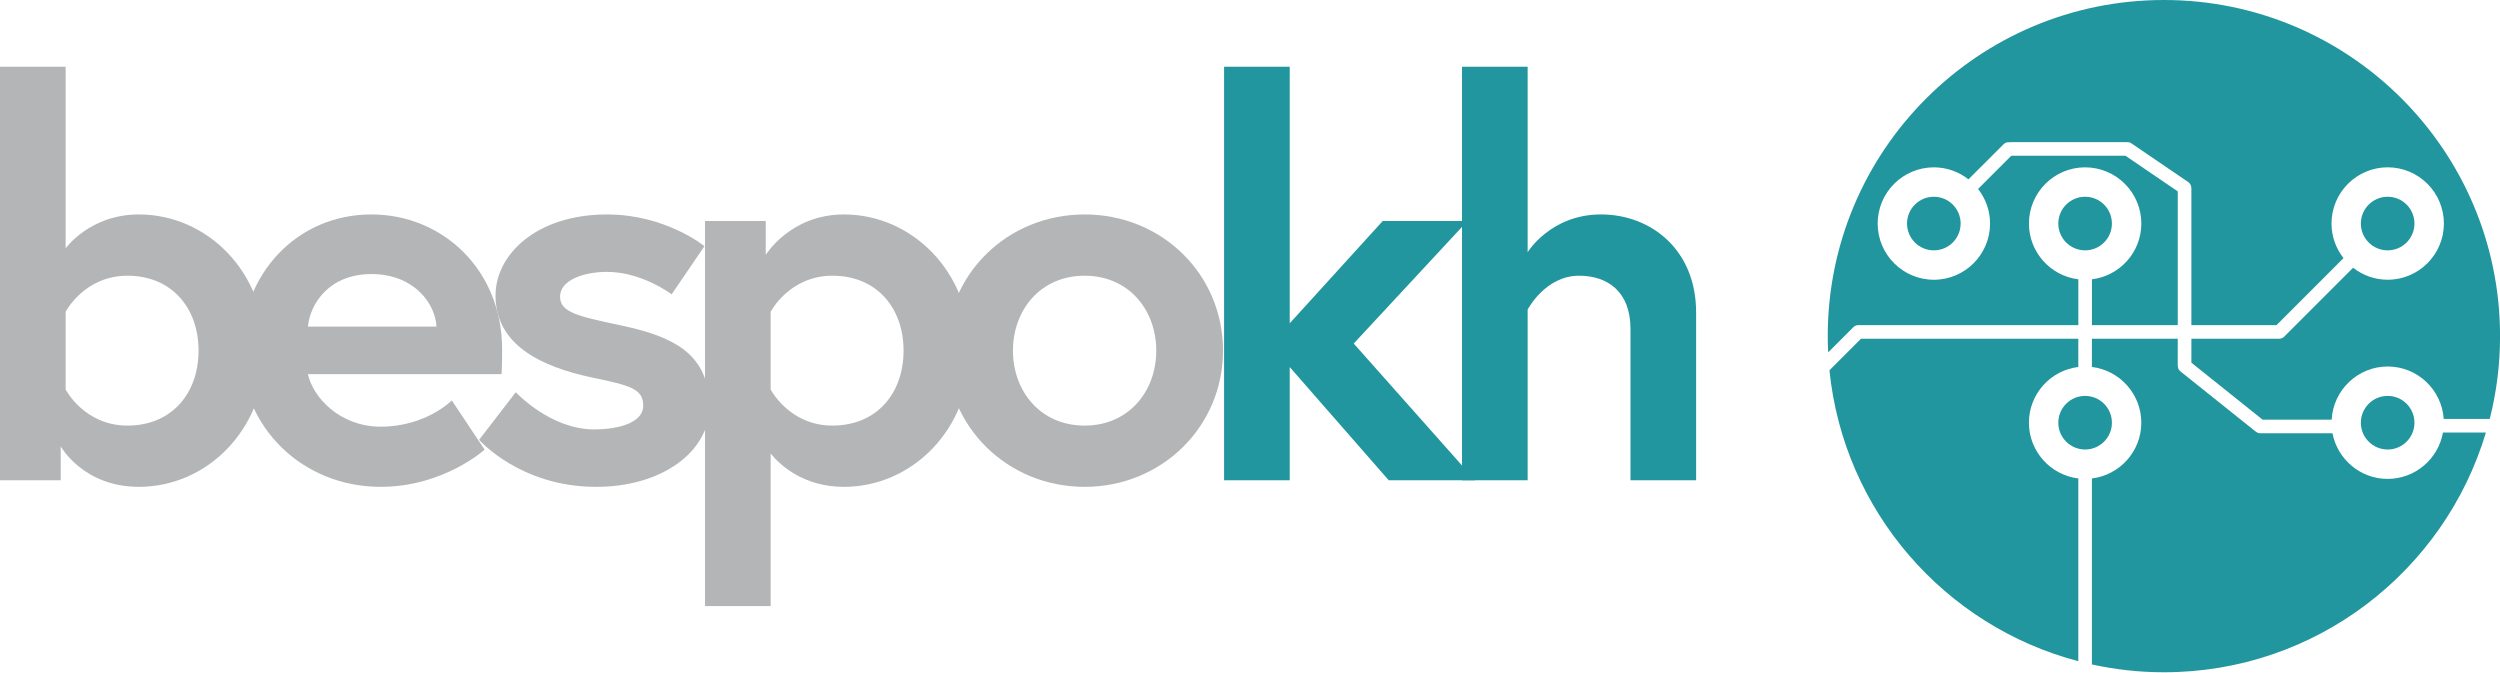
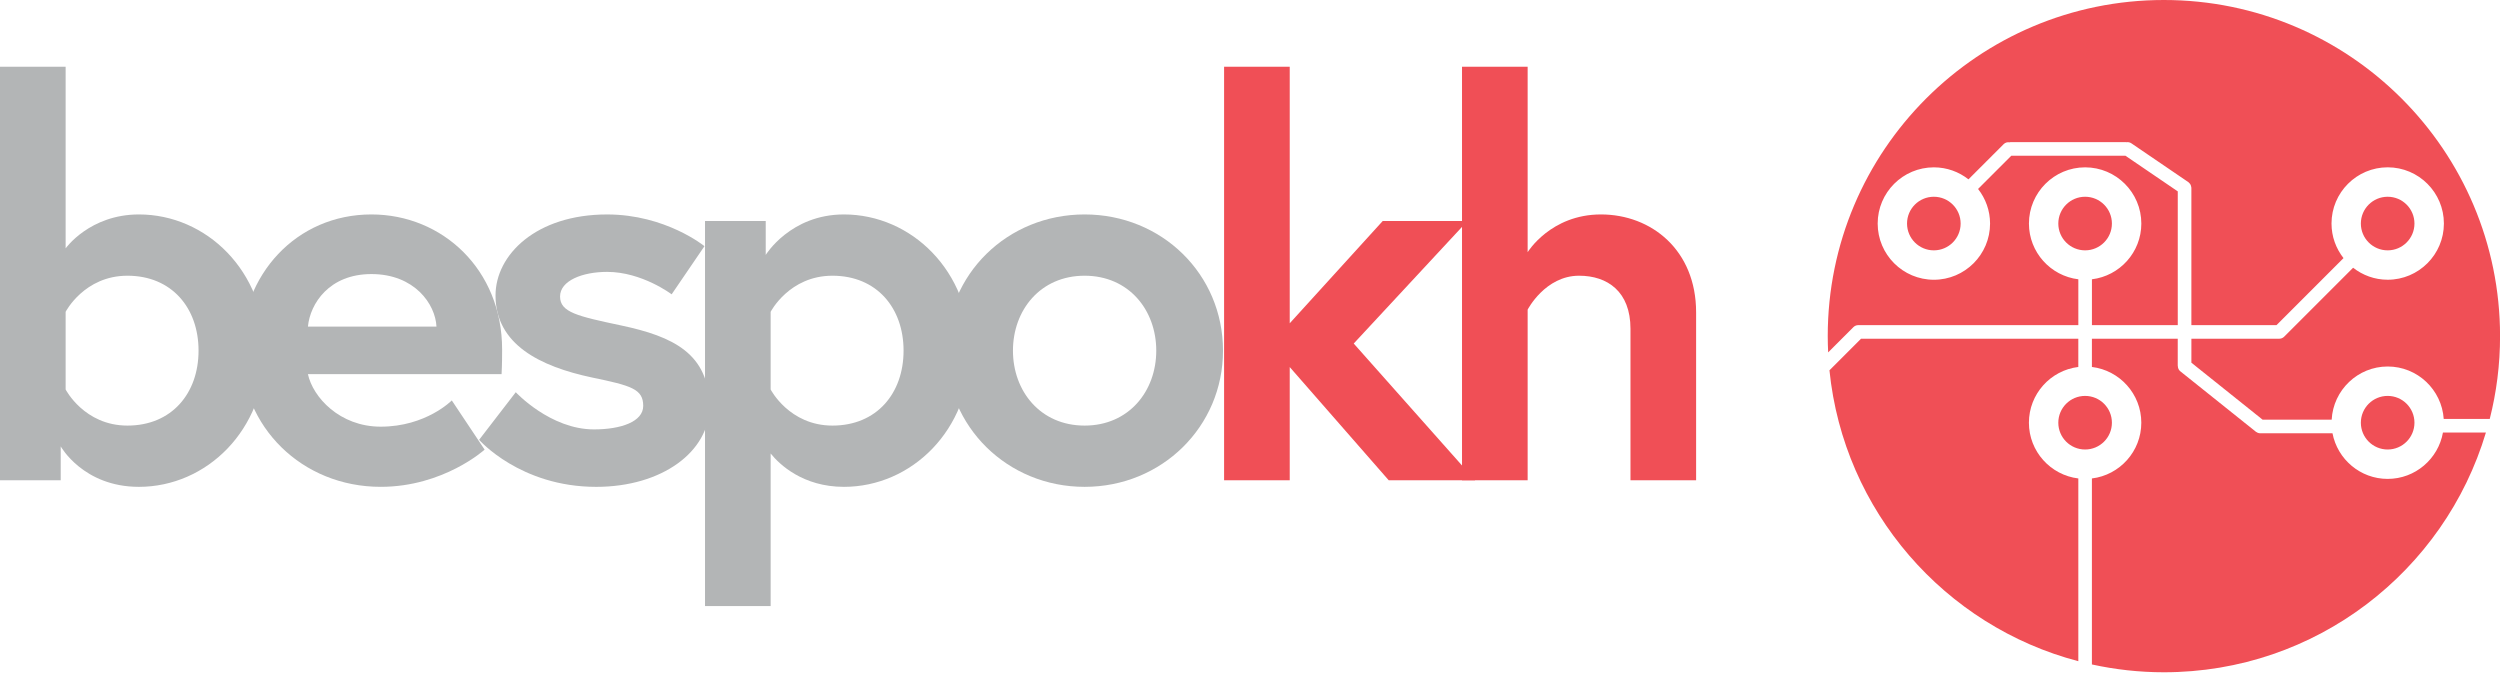
<svg xmlns="http://www.w3.org/2000/svg" version="1.1" x="0px" y="0px" width="210.826px" height="56.693px" viewBox="0 0 210.826 56.693" style="enable-background:new 0 0 210.826 56.693;" xml:space="preserve">
  <style type="text/css">
- 	.st0{fill:#21969E;}
+ 	.st0{fill:#F04F56;}
	.st1{fill:#B3B5B6;}
</style>
  <defs>
</defs>
  <g>
-     <g id="LWPOLYLINE_11_">
+     <g>
+       <g id="LWPOLYLINE_11_">
+         <g>
+           <line class="st0" x1="201.46" y1="18.744" x2="201.352" y2="18.852" />
+           <path class="st0" d="M201.352,19.425c-0.147,0-0.293-0.056-0.405-0.168c-0.224-0.223-0.224-0.586,0-0.81l0.108-0.108      c0.224-0.225,0.586-0.225,0.81,0c0.224,0.223,0.224,0.586,0,0.81l-0.108,0.108C201.646,19.369,201.499,19.425,201.352,19.425z" />
+         </g>
+       </g>
+       <g id="LWPOLYLINE_10_">
+         <g>
+           <path class="st0" d="M201.172,18.671c-0.1,0.1-0.1,0.261,0,0.361s0.261,0.1,0.361,0" />
+           <path class="st0" d="M201.352,19.393c-0.169-0.006-0.281-0.056-0.383-0.159c-0.211-0.211-0.211-0.554,0-0.765      c0.112-0.112,0.293-0.112,0.405,0c0.084,0.085,0.105,0.208,0.063,0.312c0.102-0.061,0.227-0.045,0.32,0.048      c0.112,0.112,0.089,0.293-0.023,0.406C201.633,19.336,201.497,19.393,201.352,19.393z" />
+         </g>
+       </g>
+       <g id="LWPOLYLINE_9_">
+         <g>
+           <path class="st0" d="M201.641,18.924c0.1-0.1,0.1-0.261,0-0.361c-0.1-0.1-0.261-0.1-0.361,0" />
+           <path class="st0" d="M201.641,19.21c-0.073,0-0.147-0.028-0.203-0.084c-0.096-0.097-0.109-0.244-0.04-0.355      c-0.108,0.085-0.246,0.085-0.347-0.016c-0.112-0.112-0.085-0.282,0.027-0.394c0.211-0.211,0.555-0.21,0.766,0      c0.103,0.102,0.159,0.239,0.159,0.384c0,0.145-0.057,0.281-0.159,0.382C201.787,19.182,201.714,19.21,201.641,19.21z" />
+         </g>
+       </g>
+       <g id="LWPOLYLINE_8_">
+         <g>
+           <path class="st0" d="M201.28,18.563c-0.1,0.1-0.1,0.261,0,0.361s0.261,0.1,0.361,0" />
+           <path class="st0" d="M201.46,19.285c-0.139,0-0.278-0.053-0.383-0.158c-0.102-0.101-0.159-0.237-0.159-0.382      c0-0.146,0.056-0.282,0.159-0.384c0.112-0.112,0.293-0.112,0.405,0c0.097,0.097,0.11,0.245,0.04,0.356      c0.108-0.085,0.247-0.086,0.348,0.016c0.112,0.112,0.085,0.282-0.027,0.394C201.738,19.232,201.599,19.285,201.46,19.285z" />
+         </g>
+       </g>
+       <g id="LWPOLYLINE_7_">
+         <g>
+           <path class="st0" d="M201.641,18.924c0.1-0.1,0.1-0.261,0-0.361c-0.1-0.1-0.261-0.1-0.361,0" />
+           <path class="st0" d="M201.641,19.21c-0.073,0-0.147-0.028-0.203-0.084c-0.096-0.097-0.109-0.244-0.04-0.355      c-0.108,0.085-0.246,0.085-0.347-0.016c-0.112-0.112-0.085-0.282,0.027-0.394c0.211-0.211,0.555-0.21,0.766,0      c0.103,0.102,0.159,0.239,0.159,0.384c0,0.145-0.057,0.281-0.159,0.382C201.787,19.182,201.714,19.21,201.641,19.21z" />
+         </g>
+       </g>
+       <g id="LWPOLYLINE_6_">
+         <g>
+           <path class="st0" d="M175.583,35.647c0,0.141,0.114,0.255,0.255,0.255s0.255-0.114,0.255-0.255" />
+           <path class="st0" d="M175.838,36.188c-0.299,0-0.542-0.242-0.542-0.541c0-0.158,0.128-0.286,0.287-0.286      c0.119,0,0.222,0.073,0.265,0.177c0.03-0.116,0.13-0.193,0.261-0.193c0.158,0,0.271,0.144,0.271,0.302      C176.38,35.946,176.137,36.188,175.838,36.188z M175.87,35.647h0.007H175.87z" />
+         </g>
+       </g>
+       <g id="LWPOLYLINE_5_">
+         <g>
+           <path class="st0" d="M176.093,18.852c0-0.141-0.114-0.255-0.255-0.255s-0.255,0.114-0.255,0.255" />
+           <path class="st0" d="M175.568,19.154c-0.158,0-0.271-0.144-0.271-0.302c0-0.299,0.243-0.541,0.542-0.541      c0.299,0,0.542,0.242,0.542,0.541c0,0.158-0.128,0.286-0.287,0.286c-0.119,0-0.222-0.073-0.265-0.177      C175.798,19.077,175.698,19.154,175.568,19.154z" />
+         </g>
+       </g>
+       <g id="LWPOLYLINE_4_">
+         <g>
+           <path class="st0" d="M176.093,35.647c0-0.141-0.114-0.255-0.255-0.255s-0.255,0.114-0.255,0.255" />
+           <path class="st0" d="M175.568,35.949c-0.158,0-0.271-0.144-0.271-0.302c0-0.299,0.243-0.541,0.542-0.541      c0.299,0,0.542,0.242,0.542,0.541c0,0.158-0.128,0.286-0.287,0.286c-0.119,0-0.222-0.073-0.265-0.177      C175.798,35.872,175.698,35.949,175.568,35.949z" />
+         </g>
+       </g>
+       <g id="LWPOLYLINE_3_">
+         <g>
+           <path class="st0" d="M201.097,35.647c0,0.141,0.114,0.255,0.255,0.255s0.255-0.114,0.255-0.255" />
+           <path class="st0" d="M201.352,36.188c-0.299,0-0.542-0.242-0.542-0.541c0-0.158,0.128-0.286,0.287-0.286      c0.119,0,0.222,0.073,0.265,0.177c0.03-0.116,0.13-0.193,0.261-0.193c0.158,0,0.271,0.144,0.271,0.302      C201.894,35.946,201.651,36.188,201.352,36.188z M201.384,35.647h0.007H201.384z" />
+         </g>
+       </g>
+       <g id="LWPOLYLINE_2_">
+         <g>
+           <path class="st0" d="M162.901,18.671c-0.1,0.1-0.1,0.261,0,0.361s0.261,0.1,0.361,0" />
+           <path class="st0" d="M163.081,19.393c-0.139,0-0.278-0.053-0.383-0.158c-0.211-0.211-0.211-0.555,0-0.765      c0.111-0.113,0.293-0.113,0.405-0.001c0.085,0.084,0.106,0.209,0.063,0.313c0.104-0.06,0.229-0.046,0.321,0.048      c0.112,0.112,0.089,0.293-0.023,0.405C163.359,19.34,163.22,19.393,163.081,19.393z" />
+         </g>
+       </g>
+       <g id="LWPOLYLINE_1_">
+         <g>
+           <path class="st0" d="M201.607,35.647c0-0.141-0.114-0.255-0.255-0.255s-0.255,0.114-0.255,0.255" />
+           <path class="st0" d="M201.082,35.949c-0.158,0-0.271-0.144-0.271-0.302c0-0.299,0.243-0.541,0.542-0.541      s0.542,0.242,0.542,0.541c0,0.158-0.128,0.286-0.287,0.286c-0.119,0-0.222-0.073-0.265-0.177      C201.312,35.872,201.212,35.949,201.082,35.949z" />
+         </g>
+       </g>
+       <g id="CIRCLE_5_">
+         <path class="st0" d="M173.578,18.852c0-1.248,1.012-2.26,2.26-2.26c1.248,0,2.26,1.012,2.26,2.26c0,1.248-1.012,2.26-2.26,2.26     C174.59,21.112,173.578,20.1,173.578,18.852L173.578,18.852z" />
+       </g>
+       <g id="CIRCLE_4_">
+         <path class="st0" d="M160.821,18.852c0-1.248,1.012-2.26,2.26-2.26c1.248,0,2.26,1.012,2.26,2.26c0,1.248-1.012,2.26-2.26,2.26     C161.833,21.112,160.821,20.1,160.821,18.852L160.821,18.852z" />
+       </g>
+       <g id="CIRCLE_3_">
+         <path class="st0" d="M199.092,18.852c0-1.248,1.012-2.26,2.26-2.26c1.248,0,2.26,1.012,2.26,2.26c0,1.248-1.012,2.26-2.26,2.26     C200.104,21.112,199.092,20.1,199.092,18.852L199.092,18.852z" />
+       </g>
+       <g id="CIRCLE_2_">
+         <path class="st0" d="M173.578,35.647c0-1.248,1.012-2.26,2.26-2.26c1.248,0,2.26,1.012,2.26,2.26c0,1.248-1.012,2.26-2.26,2.26     C174.59,37.907,173.578,36.895,173.578,35.647L173.578,35.647z" />
+       </g>
+       <g id="CIRCLE_1_">
+         <path class="st0" d="M199.092,35.647c0-1.248,1.012-2.26,2.26-2.26c1.248,0,2.26,1.012,2.26,2.26c0,1.248-1.012,2.26-2.26,2.26     C200.104,37.907,199.092,36.895,199.092,35.647L199.092,35.647z" />
+       </g>
      <g>
-         <line class="st0" x1="201.46" y1="18.744" x2="201.352" y2="18.852" />
-         <path class="st0" d="M201.352,19.425c-0.147,0-0.293-0.056-0.405-0.168c-0.224-0.223-0.224-0.586,0-0.81l0.108-0.108     c0.224-0.225,0.586-0.225,0.81,0c0.224,0.223,0.224,0.586,0,0.81l-0.108,0.108C201.646,19.369,201.499,19.425,201.352,19.425z" />
+         <path class="st0" d="M171.099,35.647c0-2.419,1.822-4.416,4.166-4.701v-2.38H156.94l-2.661,2.662     c1.198,11.873,9.726,21.576,20.987,24.532V40.348C172.922,40.064,171.099,38.066,171.099,35.647z" />
+         <path class="st0" d="M201.352,40.386c-2.308,0-4.233-1.659-4.652-3.847h-6.098c0,0,0,0,0,0s0,0,0,0     c-0.07,0-0.138-0.016-0.205-0.041c-0.025-0.01-0.046-0.025-0.069-0.038c-0.028-0.015-0.058-0.025-0.084-0.046l-6.379-5.103     c-0.138-0.111-0.204-0.272-0.207-0.437c-0.001-0.014-0.008-0.025-0.008-0.039v-2.269h-7.239v2.38     c2.343,0.284,4.166,2.282,4.166,4.701c0,2.419-1.822,4.417-4.166,4.701v15.686c1.956,0.427,3.985,0.659,6.069,0.659     c12.829,0,23.663-8.525,27.158-20.218h-3.623C205.621,38.694,203.683,40.386,201.352,40.386z" />
+         <path class="st0" d="M182.48,0c-15.655,0-28.346,12.691-28.346,28.346c0,0.46,0.013,0.916,0.035,1.371l2.129-2.129     c0.053-0.053,0.116-0.095,0.187-0.125c0.071-0.029,0.146-0.045,0.221-0.044h18.561v-3.866c-2.343-0.284-4.166-2.282-4.166-4.701     c0-2.614,2.126-4.74,4.739-4.74c2.613,0,4.739,2.126,4.739,4.74c0,2.419-1.822,4.417-4.166,4.701v3.866h7.239V16.139     l-4.415-3.007h-9.623l-2.803,2.803c0.631,0.805,1.012,1.817,1.012,2.917c0,2.614-2.126,4.74-4.739,4.74     c-2.613,0-4.739-2.126-4.739-4.74s2.126-4.74,4.739-4.74c1.101,0,2.112,0.38,2.917,1.012l2.971-2.971     c0.135-0.135,0.318-0.179,0.493-0.151c0.028-0.004,0.054-0.017,0.083-0.017h9.722c0.018,0,0.033,0.009,0.051,0.01     c0.14-0.023,0.289,0.003,0.416,0.089l4.812,3.278c0.015,0.01,0.022,0.025,0.036,0.036c0.031,0.026,0.058,0.053,0.083,0.085     c0.022,0.028,0.042,0.056,0.059,0.087c0.017,0.032,0.029,0.065,0.04,0.101c0.011,0.038,0.019,0.074,0.023,0.113     c0.002,0.018,0.01,0.033,0.01,0.051v11.583h7.178l5.651-5.651c-0.631-0.805-1.012-1.817-1.012-2.917     c0-2.614,2.126-4.74,4.739-4.74c2.613,0,4.739,2.126,4.739,4.74s-2.126,4.74-4.739,4.74c-1.101,0-2.112-0.38-2.917-1.012     l-5.817,5.817c-0.053,0.053-0.117,0.096-0.187,0.125c-0.07,0.029-0.144,0.044-0.219,0.044h-7.415v2.023l6.006,4.805h5.824     c0.133-2.495,2.198-4.485,4.726-4.485c2.506,0,4.558,1.956,4.723,4.421h3.882c0.566-2.234,0.869-4.572,0.869-6.982     C210.826,12.691,198.135,0,182.48,0z" />
      </g>
    </g>
-     <g id="LWPOLYLINE_10_">
-       <g>
-         <path class="st0" d="M201.172,18.671c-0.1,0.1-0.1,0.261,0,0.361s0.261,0.1,0.361,0" />
-         <path class="st0" d="M201.352,19.393c-0.169-0.006-0.281-0.056-0.383-0.159c-0.211-0.211-0.211-0.554,0-0.765     c0.112-0.112,0.293-0.112,0.405,0c0.084,0.085,0.105,0.208,0.063,0.312c0.102-0.061,0.227-0.045,0.32,0.048     c0.112,0.112,0.089,0.293-0.023,0.406C201.633,19.336,201.497,19.393,201.352,19.393z" />
-       </g>
-     </g>
-     <g id="LWPOLYLINE_9_">
-       <g>
-         <path class="st0" d="M201.641,18.924c0.1-0.1,0.1-0.261,0-0.361c-0.1-0.1-0.261-0.1-0.361,0" />
-         <path class="st0" d="M201.641,19.21c-0.073,0-0.147-0.028-0.203-0.084c-0.096-0.097-0.109-0.244-0.04-0.355     c-0.108,0.085-0.246,0.085-0.347-0.016c-0.112-0.112-0.085-0.282,0.027-0.394c0.211-0.211,0.555-0.21,0.766,0     c0.103,0.102,0.159,0.239,0.159,0.384c0,0.145-0.057,0.281-0.159,0.382C201.787,19.182,201.714,19.21,201.641,19.21z" />
-       </g>
-     </g>
-     <g id="LWPOLYLINE_8_">
-       <g>
-         <path class="st0" d="M201.28,18.563c-0.1,0.1-0.1,0.261,0,0.361s0.261,0.1,0.361,0" />
-         <path class="st0" d="M201.46,19.285c-0.139,0-0.278-0.053-0.383-0.158c-0.102-0.101-0.159-0.237-0.159-0.382     c0-0.146,0.056-0.282,0.159-0.384c0.112-0.112,0.293-0.112,0.405,0c0.097,0.097,0.11,0.245,0.04,0.356     c0.108-0.085,0.247-0.086,0.348,0.016c0.112,0.112,0.085,0.282-0.027,0.394C201.738,19.232,201.599,19.285,201.46,19.285z" />
-       </g>
-     </g>
-     <g id="LWPOLYLINE_7_">
-       <g>
-         <path class="st0" d="M201.641,18.924c0.1-0.1,0.1-0.261,0-0.361c-0.1-0.1-0.261-0.1-0.361,0" />
-         <path class="st0" d="M201.641,19.21c-0.073,0-0.147-0.028-0.203-0.084c-0.096-0.097-0.109-0.244-0.04-0.355     c-0.108,0.085-0.246,0.085-0.347-0.016c-0.112-0.112-0.085-0.282,0.027-0.394c0.211-0.211,0.555-0.21,0.766,0     c0.103,0.102,0.159,0.239,0.159,0.384c0,0.145-0.057,0.281-0.159,0.382C201.787,19.182,201.714,19.21,201.641,19.21z" />
-       </g>
-     </g>
-     <g id="LWPOLYLINE_6_">
-       <g>
-         <path class="st0" d="M175.583,35.647c0,0.141,0.114,0.255,0.255,0.255s0.255-0.114,0.255-0.255" />
-         <path class="st0" d="M175.838,36.188c-0.299,0-0.542-0.242-0.542-0.541c0-0.158,0.128-0.286,0.287-0.286     c0.119,0,0.222,0.073,0.265,0.177c0.03-0.116,0.13-0.193,0.261-0.193c0.158,0,0.271,0.144,0.271,0.302     C176.38,35.946,176.137,36.188,175.838,36.188z M175.87,35.647h0.007H175.87z" />
-       </g>
-     </g>
-     <g id="LWPOLYLINE_5_">
-       <g>
-         <path class="st0" d="M176.093,18.852c0-0.141-0.114-0.255-0.255-0.255s-0.255,0.114-0.255,0.255" />
-         <path class="st0" d="M175.568,19.154c-0.158,0-0.271-0.144-0.271-0.302c0-0.299,0.243-0.541,0.542-0.541     c0.299,0,0.542,0.242,0.542,0.541c0,0.158-0.128,0.286-0.287,0.286c-0.119,0-0.222-0.073-0.265-0.177     C175.798,19.077,175.698,19.154,175.568,19.154z" />
-       </g>
-     </g>
-     <g id="LWPOLYLINE_4_">
-       <g>
-         <path class="st0" d="M176.093,35.647c0-0.141-0.114-0.255-0.255-0.255s-0.255,0.114-0.255,0.255" />
-         <path class="st0" d="M175.568,35.949c-0.158,0-0.271-0.144-0.271-0.302c0-0.299,0.243-0.541,0.542-0.541     c0.299,0,0.542,0.242,0.542,0.541c0,0.158-0.128,0.286-0.287,0.286c-0.119,0-0.222-0.073-0.265-0.177     C175.798,35.872,175.698,35.949,175.568,35.949z" />
-       </g>
-     </g>
-     <g id="LWPOLYLINE_3_">
-       <g>
-         <path class="st0" d="M201.097,35.647c0,0.141,0.114,0.255,0.255,0.255s0.255-0.114,0.255-0.255" />
-         <path class="st0" d="M201.352,36.188c-0.299,0-0.542-0.242-0.542-0.541c0-0.158,0.128-0.286,0.287-0.286     c0.119,0,0.222,0.073,0.265,0.177c0.03-0.116,0.13-0.193,0.261-0.193c0.158,0,0.271,0.144,0.271,0.302     C201.894,35.946,201.651,36.188,201.352,36.188z M201.384,35.647h0.007H201.384z" />
-       </g>
-     </g>
-     <g id="LWPOLYLINE_2_">
-       <g>
-         <path class="st0" d="M162.901,18.671c-0.1,0.1-0.1,0.261,0,0.361s0.261,0.1,0.361,0" />
-         <path class="st0" d="M163.081,19.393c-0.139,0-0.278-0.053-0.383-0.158c-0.211-0.211-0.211-0.555,0-0.765     c0.111-0.113,0.293-0.113,0.405-0.001c0.085,0.084,0.106,0.209,0.063,0.313c0.104-0.06,0.229-0.046,0.321,0.048     c0.112,0.112,0.089,0.293-0.023,0.405C163.359,19.34,163.22,19.393,163.081,19.393z" />
-       </g>
-     </g>
-     <g id="LWPOLYLINE_1_">
-       <g>
-         <path class="st0" d="M201.607,35.647c0-0.141-0.114-0.255-0.255-0.255s-0.255,0.114-0.255,0.255" />
-         <path class="st0" d="M201.082,35.949c-0.158,0-0.271-0.144-0.271-0.302c0-0.299,0.243-0.541,0.542-0.541s0.542,0.242,0.542,0.541     c0,0.158-0.128,0.286-0.287,0.286c-0.119,0-0.222-0.073-0.265-0.177C201.312,35.872,201.212,35.949,201.082,35.949z" />
-       </g>
-     </g>
-     <g id="CIRCLE_5_">
-       <path class="st0" d="M173.578,18.852c0-1.248,1.012-2.26,2.26-2.26c1.248,0,2.26,1.012,2.26,2.26c0,1.248-1.012,2.26-2.26,2.26    C174.59,21.112,173.578,20.1,173.578,18.852L173.578,18.852z" />
-     </g>
-     <g id="CIRCLE_4_">
-       <path class="st0" d="M160.821,18.852c0-1.248,1.012-2.26,2.26-2.26c1.248,0,2.26,1.012,2.26,2.26c0,1.248-1.012,2.26-2.26,2.26    C161.833,21.112,160.821,20.1,160.821,18.852L160.821,18.852z" />
-     </g>
-     <g id="CIRCLE_3_">
-       <path class="st0" d="M199.092,18.852c0-1.248,1.012-2.26,2.26-2.26c1.248,0,2.26,1.012,2.26,2.26c0,1.248-1.012,2.26-2.26,2.26    C200.104,21.112,199.092,20.1,199.092,18.852L199.092,18.852z" />
-     </g>
-     <g id="CIRCLE_2_">
-       <path class="st0" d="M173.578,35.647c0-1.248,1.012-2.26,2.26-2.26c1.248,0,2.26,1.012,2.26,2.26c0,1.248-1.012,2.26-2.26,2.26    C174.59,37.907,173.578,36.895,173.578,35.647L173.578,35.647z" />
-     </g>
-     <g id="CIRCLE_1_">
-       <path class="st0" d="M199.092,35.647c0-1.248,1.012-2.26,2.26-2.26c1.248,0,2.26,1.012,2.26,2.26c0,1.248-1.012,2.26-2.26,2.26    C200.104,37.907,199.092,36.895,199.092,35.647L199.092,35.647z" />
-     </g>
-     <g>
-       <path class="st0" d="M171.099,35.647c0-2.419,1.822-4.416,4.166-4.701v-2.38H156.94l-2.661,2.662    c1.198,11.873,9.726,21.576,20.987,24.532V40.348C172.922,40.064,171.099,38.066,171.099,35.647z" />
-       <path class="st0" d="M201.352,40.386c-2.308,0-4.233-1.659-4.652-3.847h-6.098c0,0,0,0,0,0s0,0,0,0    c-0.07,0-0.138-0.016-0.205-0.041c-0.025-0.01-0.046-0.025-0.069-0.038c-0.028-0.015-0.058-0.025-0.084-0.046l-6.379-5.103    c-0.138-0.111-0.204-0.272-0.207-0.437c-0.001-0.014-0.008-0.025-0.008-0.039v-2.269h-7.239v2.38    c2.343,0.284,4.166,2.282,4.166,4.701c0,2.419-1.822,4.417-4.166,4.701v15.686c1.956,0.427,3.985,0.659,6.069,0.659    c12.829,0,23.663-8.525,27.158-20.218h-3.623C205.621,38.694,203.683,40.386,201.352,40.386z" />
-       <path class="st0" d="M182.48,0c-15.655,0-28.346,12.691-28.346,28.346c0,0.46,0.013,0.916,0.035,1.371l2.129-2.129    c0.053-0.053,0.116-0.095,0.187-0.125c0.071-0.029,0.146-0.045,0.221-0.044h18.561v-3.866c-2.343-0.284-4.166-2.282-4.166-4.701    c0-2.614,2.126-4.74,4.739-4.74c2.613,0,4.739,2.126,4.739,4.74c0,2.419-1.822,4.417-4.166,4.701v3.866h7.239V16.139l-4.415-3.007    h-9.623l-2.803,2.803c0.631,0.805,1.012,1.817,1.012,2.917c0,2.614-2.126,4.74-4.739,4.74c-2.613,0-4.739-2.126-4.739-4.74    s2.126-4.74,4.739-4.74c1.101,0,2.112,0.38,2.917,1.012l2.971-2.971c0.135-0.135,0.318-0.179,0.493-0.151    c0.028-0.004,0.054-0.017,0.083-0.017h9.722c0.018,0,0.033,0.009,0.051,0.01c0.14-0.023,0.289,0.003,0.416,0.089l4.812,3.278    c0.015,0.01,0.022,0.025,0.036,0.036c0.031,0.026,0.058,0.053,0.083,0.085c0.022,0.028,0.042,0.056,0.059,0.087    c0.017,0.032,0.029,0.065,0.04,0.101c0.011,0.038,0.019,0.074,0.023,0.113c0.002,0.018,0.01,0.033,0.01,0.051v11.583h7.178    l5.651-5.651c-0.631-0.805-1.012-1.817-1.012-2.917c0-2.614,2.126-4.74,4.739-4.74c2.613,0,4.739,2.126,4.739,4.74    s-2.126,4.74-4.739,4.74c-1.101,0-2.112-0.38-2.917-1.012l-5.817,5.817c-0.053,0.053-0.117,0.096-0.187,0.125    c-0.07,0.029-0.144,0.044-0.219,0.044h-7.415v2.023l6.006,4.805h5.824c0.133-2.495,2.198-4.485,4.726-4.485    c2.506,0,4.558,1.956,4.723,4.421h3.882c0.566-2.234,0.869-4.572,0.869-6.982C210.826,12.691,198.135,0,182.48,0z" />
-     </g>
-   </g>
-   <g>
    <path class="st1" d="M0,5.63h5.535v15.314c0,0,2.03-2.86,6.181-2.86c5.673,0,10.655,4.751,10.655,11.486   S17.39,41.056,11.716,41.056c-4.705,0-6.596-3.414-6.596-3.414v2.86H0V5.63z M5.535,32.845c0,0,1.568,3.045,5.212,3.045   c3.736,0,5.997-2.722,5.997-6.32c0-3.598-2.26-6.319-5.997-6.319c-3.644,0-5.212,3.044-5.212,3.044V32.845z" />
    <path class="st1" d="M42.344,29.477c0,0.415,0,1.246-0.046,2.076H25.968c0.416,1.937,2.675,4.428,6.135,4.428   c3.829,0,5.997-2.214,5.997-2.214l2.768,4.151c0,0-3.459,3.137-8.764,3.137c-6.643,0-11.763-5.074-11.763-11.486   S25,18.084,31.319,18.084C37.316,18.084,42.344,22.743,42.344,29.477z M36.808,27.54c-0.092-1.891-1.845-4.428-5.489-4.428   c-3.552,0-5.167,2.491-5.351,4.428H36.808z" />
    <path class="st1" d="M43.495,33.076c0,0,2.906,3.136,6.597,3.136c2.26,0,4.151-0.646,4.151-1.983c0-1.43-1.015-1.707-4.336-2.398   c-4.336-0.923-8.119-2.768-8.119-6.919c0-3.414,3.414-6.827,9.41-6.827c4.936,0,8.21,2.675,8.21,2.675l-2.768,4.06   c0,0-2.491-1.892-5.443-1.892c-2.076,0-3.967,0.738-3.967,2.076c0,1.338,1.476,1.661,5.167,2.445   c4.336,0.923,7.426,2.353,7.426,6.874c0,3.736-3.967,6.734-9.548,6.734c-6.412,0-9.871-3.967-9.871-3.967L43.495,33.076z" />
    <path class="st1" d="M64.574,18.638v2.86c0,0,2.076-3.414,6.596-3.414c5.674,0,10.655,4.751,10.655,11.486   S76.844,41.056,71.17,41.056c-3.459,0-5.443-1.892-6.181-2.813v12.869h-5.535V18.638H64.574z M64.989,32.845   c0,0,1.568,3.045,5.212,3.045c3.736,0,5.997-2.722,5.997-6.32c0-3.598-2.26-6.319-5.997-6.319c-3.644,0-5.212,3.044-5.212,3.044   V32.845z" />
    <path class="st1" d="M103.136,29.57c0,6.412-5.166,11.486-11.67,11.486s-11.67-5.074-11.67-11.486   c0-6.458,5.167-11.486,11.67-11.486S103.136,23.112,103.136,29.57z M97.508,29.57c0-3.414-2.306-6.319-6.042-6.319   s-6.043,2.906-6.043,6.319s2.307,6.32,6.043,6.32S97.508,32.983,97.508,29.57z" />
    <path class="st0" d="M108.763,27.263l7.842-8.625h7.149L114.16,28.97l10.24,11.532h-7.288l-8.349-9.548v9.548h-5.535V5.63h5.535   V27.263z" />
    <path class="st0" d="M143.034,26.341v14.161h-5.535V27.725c0-3.137-1.938-4.474-4.336-4.474c-2.86,0-4.336,2.86-4.336,2.86v14.392   h-5.535V5.63h5.535v15.637c0,0,1.938-3.183,6.181-3.183S143.034,21.082,143.034,26.341z" />
  </g>
</svg>
